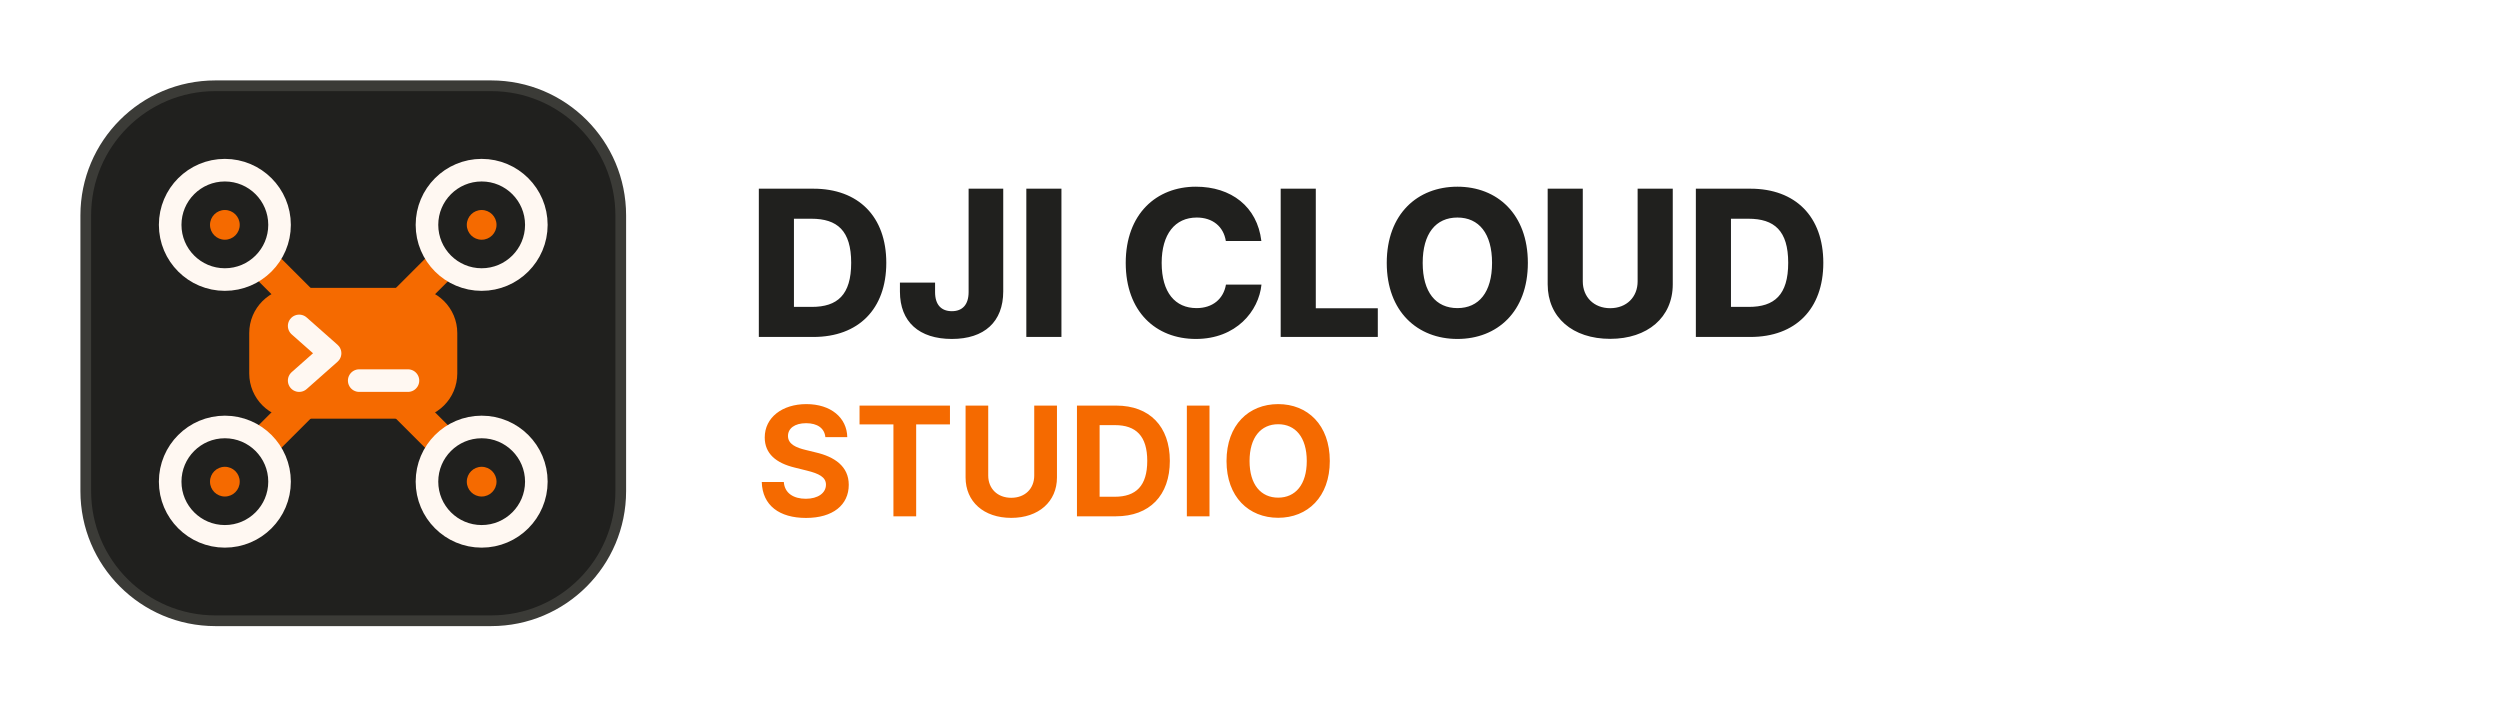
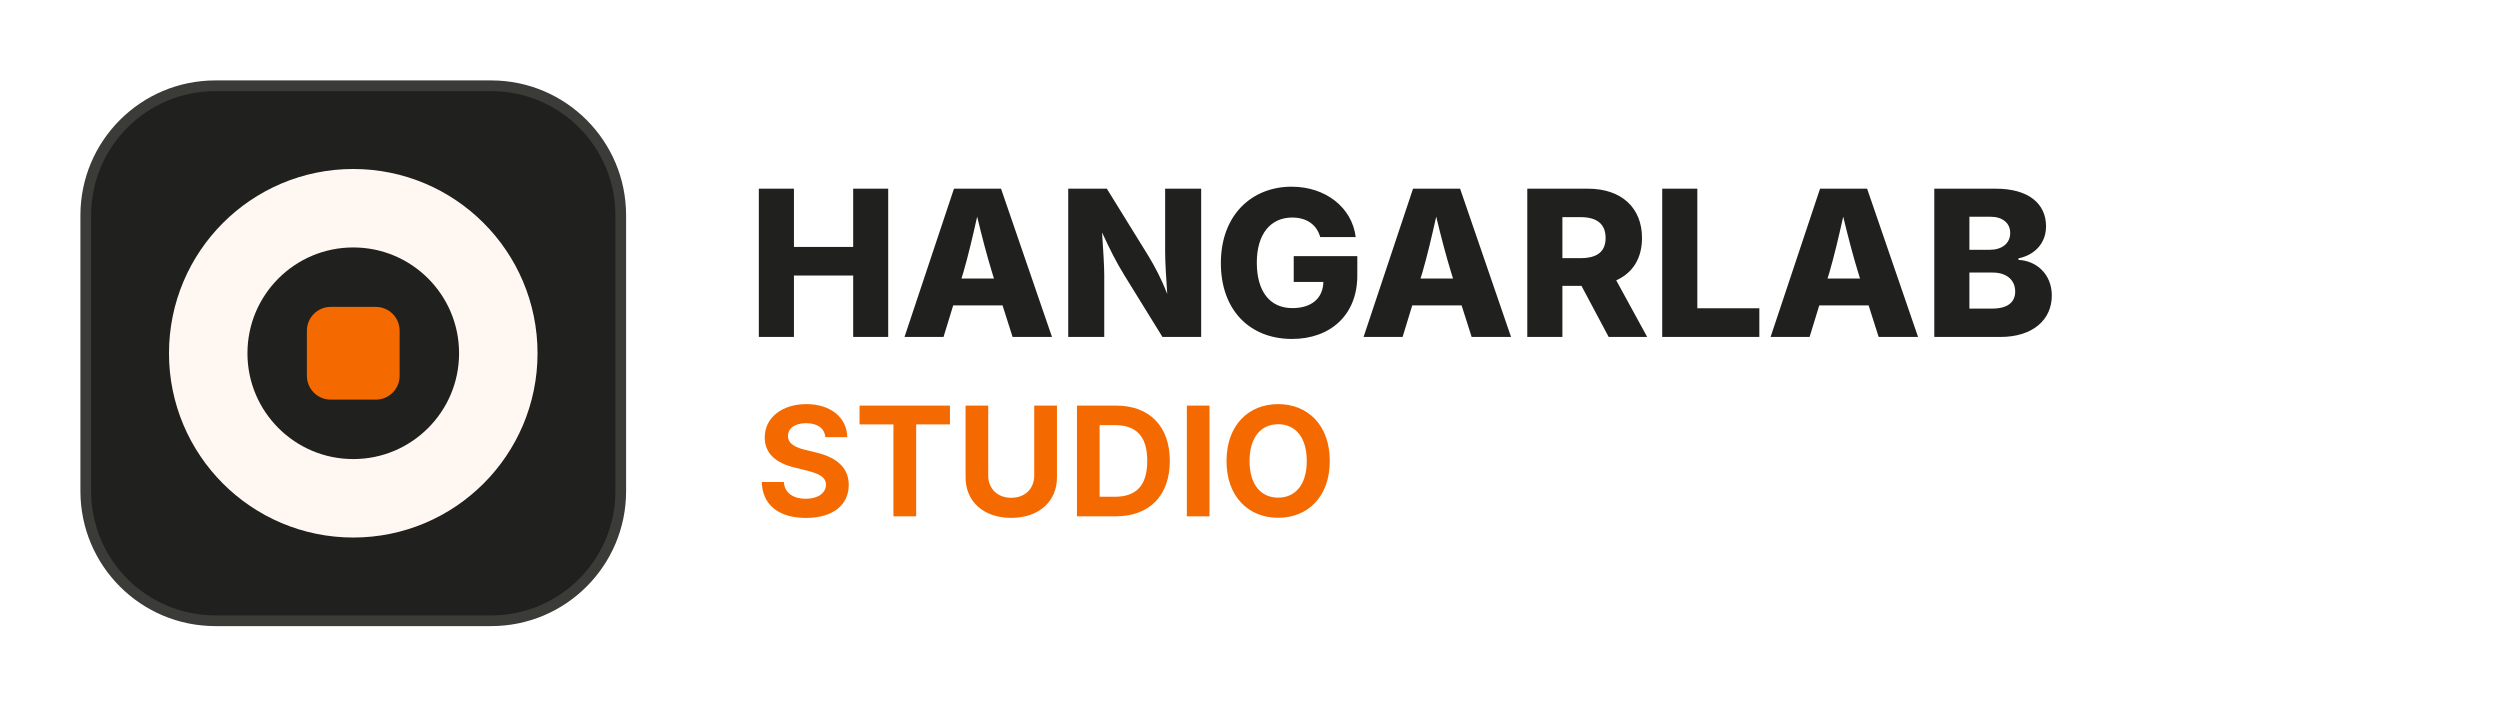
<svg xmlns="http://www.w3.org/2000/svg" viewBox="0 0 1840 520" role="img" aria-labelledby="title description">
  <g transform="translate(36 36) scale(.4375)">
    <rect x="62" y="62" width="900" height="900" rx="218" fill="#20201e" stroke="#3b3b37" stroke-width="18" />
-     <g fill="none" stroke="#f56a00" stroke-linecap="round" stroke-width="54">
-       <path d="M356 356 448 448" />
-       <path d="m668 356-92 92" />
-       <path d="m356 668 92-92" />
-       <path d="m668 668-92-92" />
-     </g>
-     <g fill="#20201e" stroke="#fff8f2" stroke-width="38">
-       <circle cx="296" cy="296" r="92" />
-       <circle cx="728" cy="296" r="92" />
-       <circle cx="296" cy="728" r="92" />
-       <circle cx="728" cy="728" r="92" />
-     </g>
-     <g fill="#f56a00">
-       <circle cx="296" cy="296" r="25" />
-       <circle cx="728" cy="296" r="25" />
-       <circle cx="296" cy="728" r="25" />
-       <circle cx="728" cy="728" r="25" />
-     </g>
-     <rect x="337" y="402" width="350" height="220" rx="76" fill="#f56a00" />
-     <g fill="none" stroke="#fff8f2" stroke-linecap="round" stroke-linejoin="round" stroke-width="38">
-       <path d="m421 466 52 46-52 46" />
-       <path d="M522 558h82" />
-     </g>
+     <circle cx="512" cy="512" r="244" fill="none" stroke="#fff8f2" stroke-width="132" />
+     <rect x="434" y="434" width="156" height="156" rx="40" fill="#f56a00" />
  </g>
  <g font-family="Inter, Arial, Helvetica, sans-serif">
-     <text x="550" y="248" fill="#20201e" font-size="150" font-weight="760" letter-spacing="0">DJI CLOUD</text>
+     <text x="550" y="248" fill="#20201e" font-size="150" font-weight="760" letter-spacing="0">HANGARLAB</text>
    <text x="556" y="380" fill="#f56a00" font-size="112" font-weight="650" letter-spacing="0">STUDIO</text>
  </g>
</svg>
